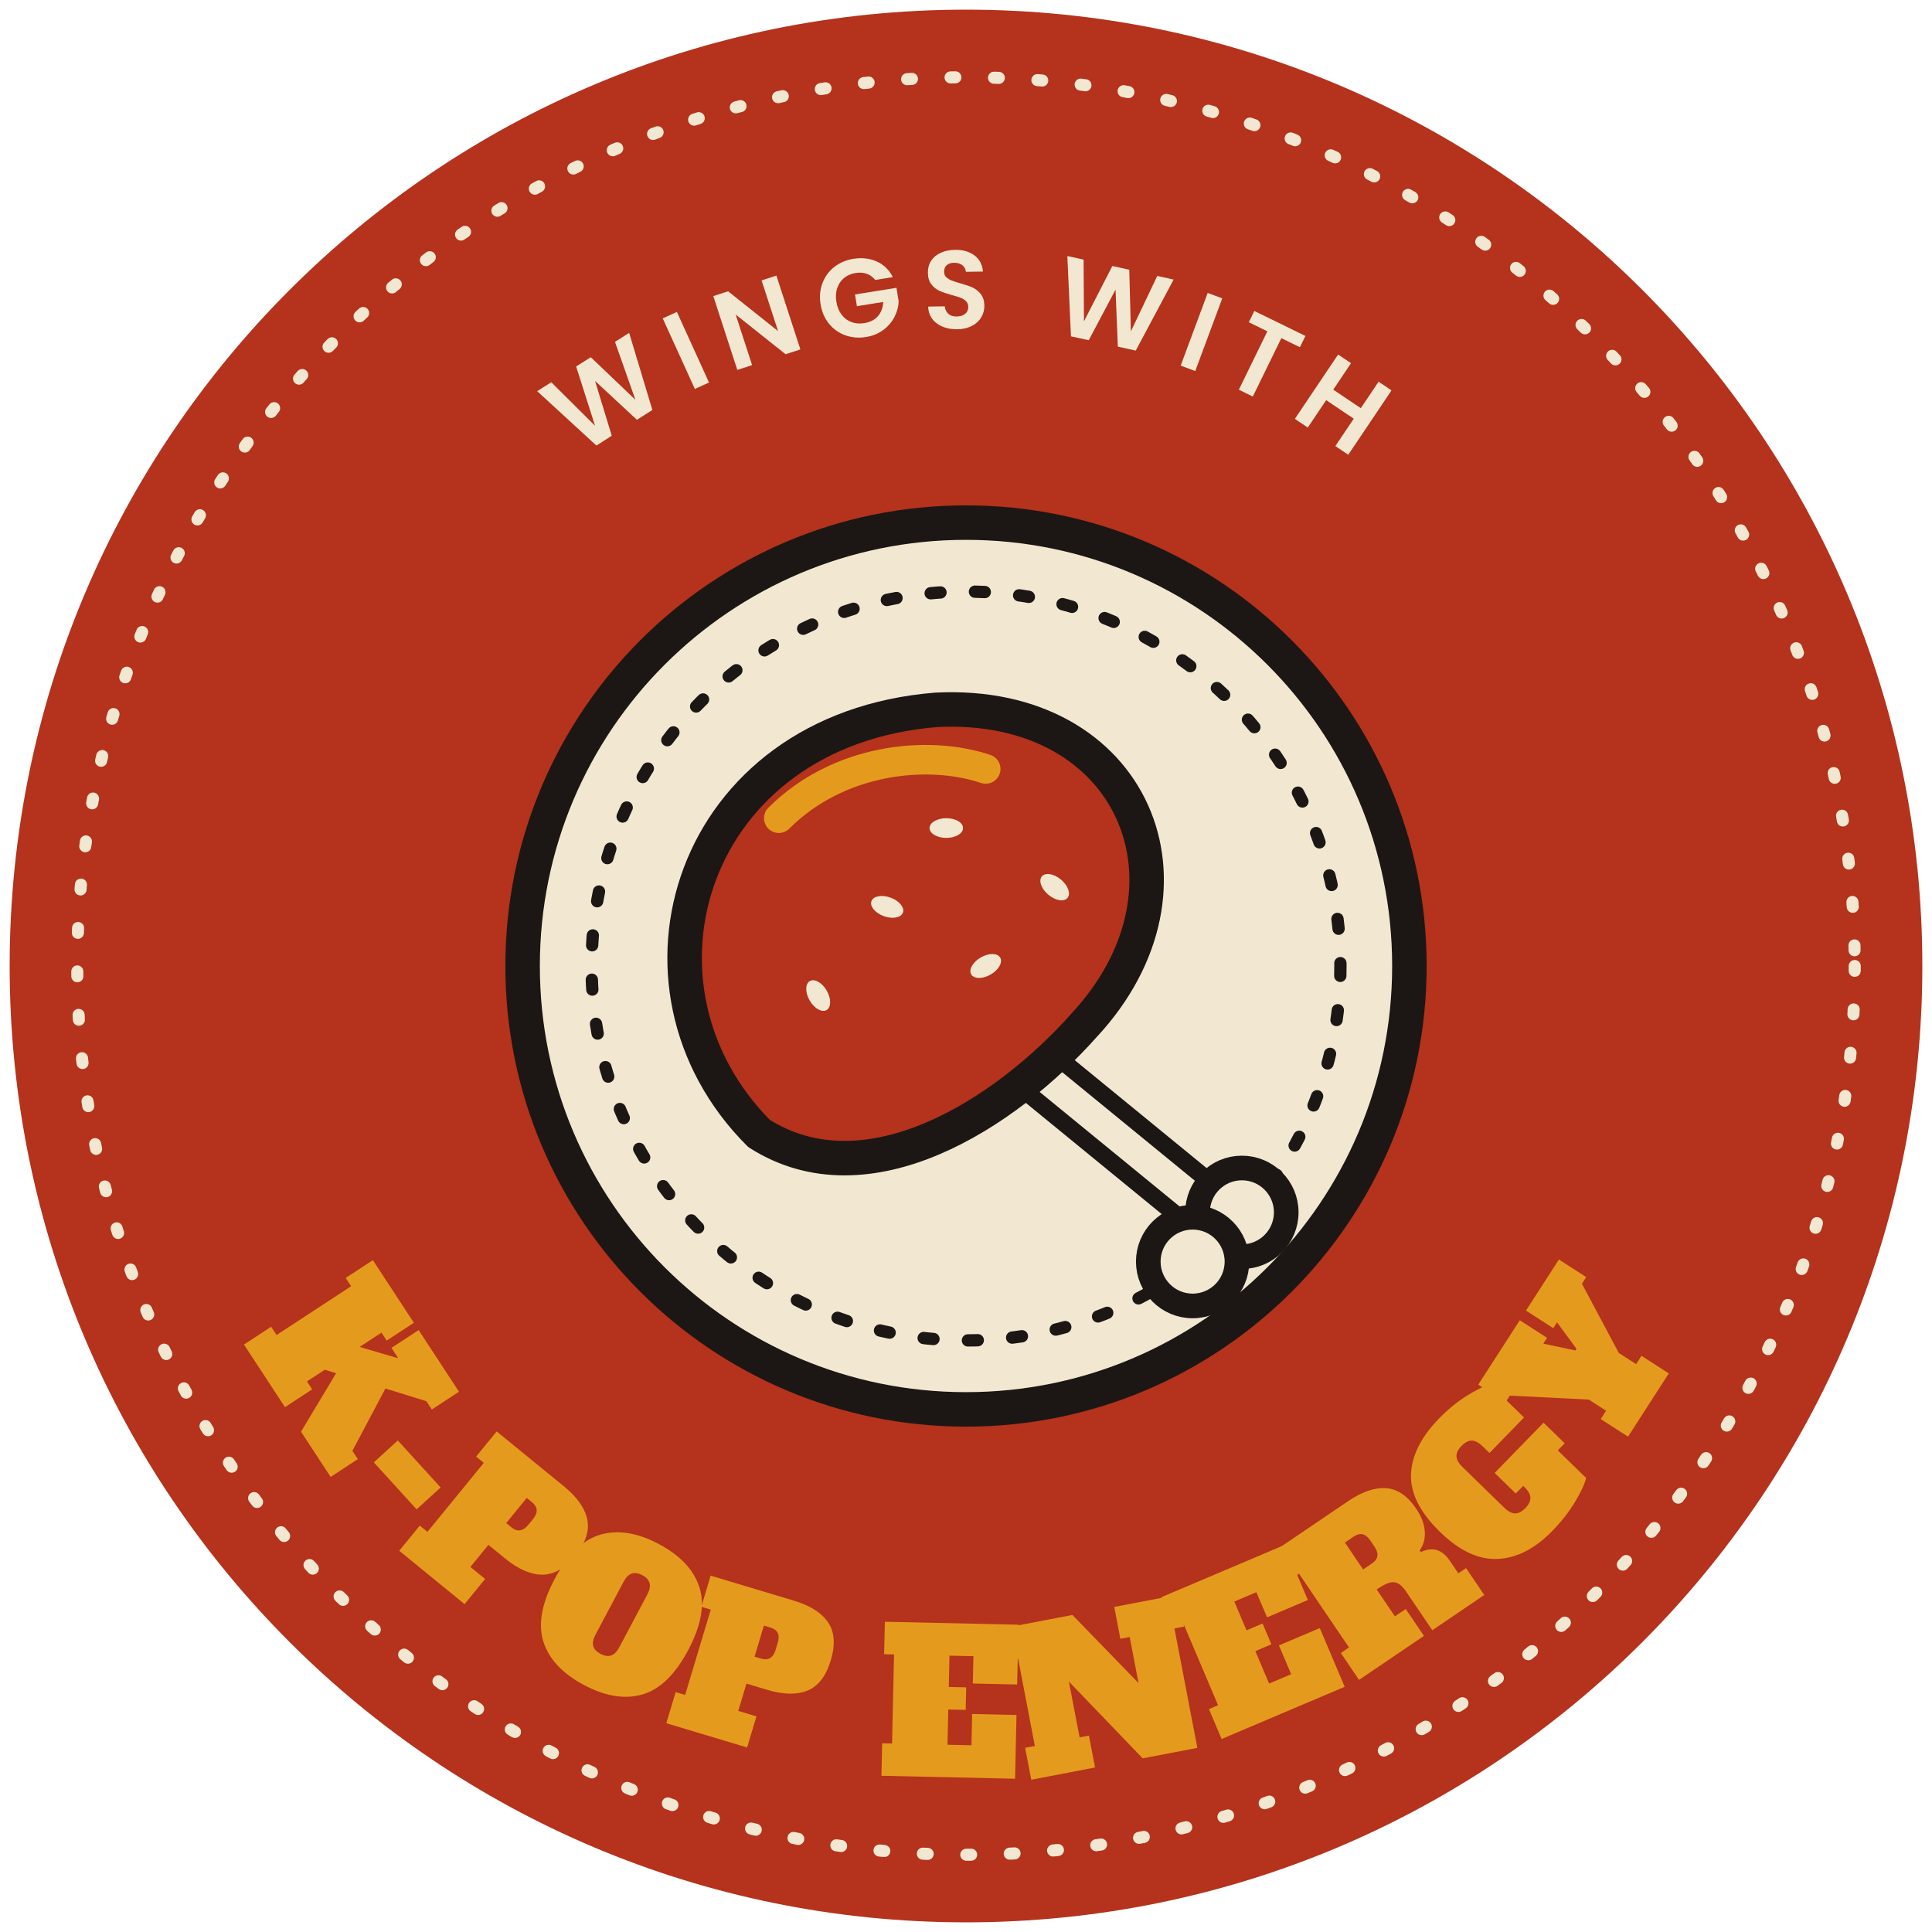
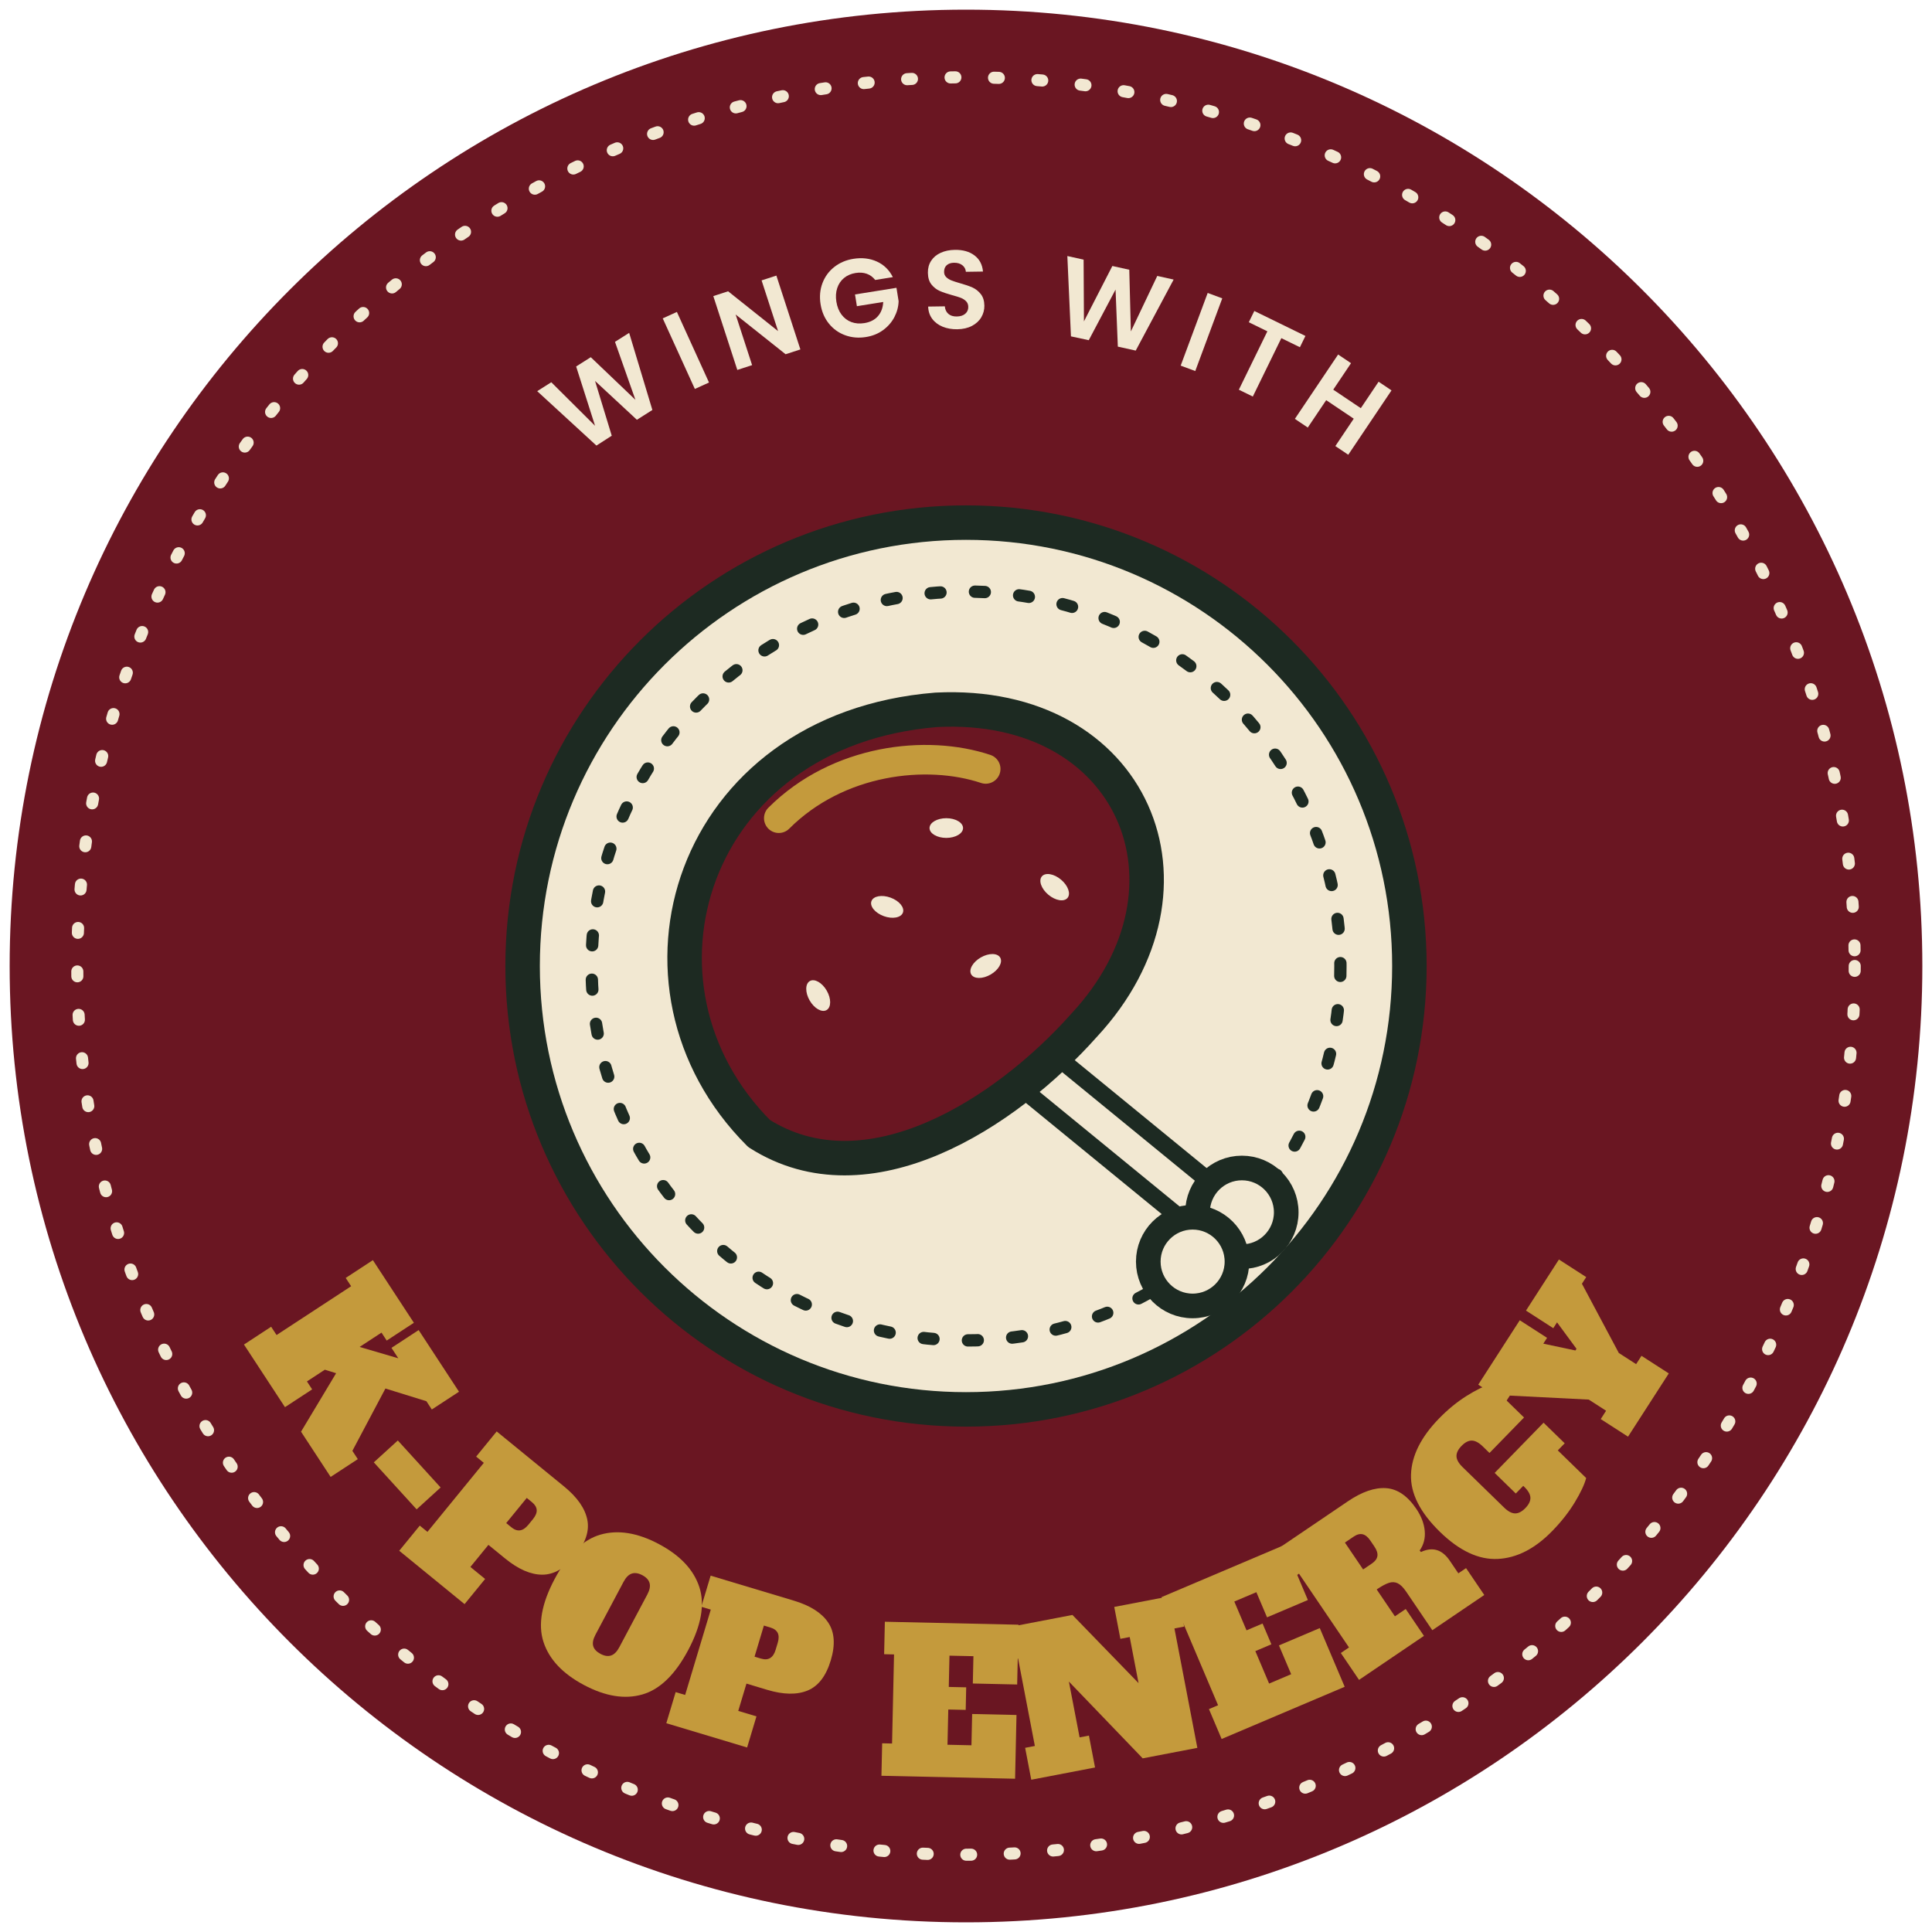
<svg xmlns="http://www.w3.org/2000/svg" viewBox="0 0 400 400">
-   <circle cx="200" cy="200" r="198" fill="#B5321C" />
+   <circle cx="200" cy="200" r="198" fill="#6A1622" />
  <circle cx="200" cy="200" r="184" fill="none" stroke="#F2E8D2" stroke-width="2.5" stroke-dasharray="1 8" stroke-linecap="round" />
  <g fill="#F2E8D2">
    <g transform="translate(129.34 88.51) rotate(-32.37)">
      <path transform="translate(-11.78 0) scale(0.023 -0.023)" d="M1002 698 807 0H642L511 497L374 0L210 -1L22 698H172L295 156L437 698H593L727 159L851 698Z" />
    </g>
    <g transform="translate(145.33 79.86) rotate(-24.47)">
      <path transform="translate(-3.20 0) scale(0.023 -0.023)" d="M209 698V0H69V698Z" />
    </g>
    <g transform="translate(159.18 74.47) rotate(-18.01)">
      <path transform="translate(-8.45 0) scale(0.023 -0.023)" d="M666 0H526L209 479V0H69V699H209L526 219V699H666Z" />
    </g>
    <g transform="translate(179.09 69.67) rotate(-9.11)">
      <path transform="translate(-8.83 0) scale(0.023 -0.023)" d="M555 488Q531 532 489 555Q447 578 391 578Q329 578 281 550Q233 522 206 470Q179 418 179 350Q179 280 206.5 228Q234 176 283 148Q332 120 397 120Q477 120 528 162.5Q579 205 595 281H355V388H733V266Q719 193 673 131Q627 69 554.5 31.5Q482 -6 392 -6Q291 -6 209.5 39.5Q128 85 81.5 166Q35 247 35 350Q35 453 81.5 534.5Q128 616 209.5 661.5Q291 707 391 707Q509 707 596 649.5Q683 592 716 488Z" />
    </g>
    <g transform="translate(198.06 68.01) rotate(-0.84)">
      <path transform="translate(-7.00 0) scale(0.023 -0.023)" d="M51 201H201Q204 158 231.5 133Q259 108 307 108Q356 108 384 131.5Q412 155 412 193Q412 224 393 244Q374 264 345.5 275.5Q317 287 267 301Q199 321 156.5 340.5Q114 360 83.5 399.5Q53 439 53 505Q53 567 84 613Q115 659 171 683.5Q227 708 299 708Q407 708 474.5 655.5Q542 603 549 509H395Q393 545 364.5 568.5Q336 592 289 592Q248 592 223.5 571Q199 550 199 510Q199 482 217.5 463.5Q236 445 263.5 433.5Q291 422 341 407Q409 387 452 367Q495 347 526 307Q557 267 557 202Q557 146 528 98Q499 50 443 21.5Q387 -7 310 -7Q237 -7 178.5 18Q120 43 86 90Q52 137 51 201Z" />
    </g>
    <g transform="translate(228.52 71.12) rotate(12.48)">
      <path transform="translate(-11.78 0) scale(0.023 -0.023)" d="M1002 698 807 0H642L511 497L374 0L210 -1L22 698H172L295 156L437 698H593L727 159L851 698Z" />
    </g>
    <g transform="translate(245.96 76.26) rotate(20.38)">
      <path transform="translate(-3.20 0) scale(0.023 -0.023)" d="M209 698V0H69V698Z" />
    </g>
    <g transform="translate(257.95 81.40) rotate(26.04)">
      <path transform="translate(-6.64 0) scale(0.023 -0.023)" d="M544 698V585H358V0H218V585H32V698Z" />
    </g>
    <g transform="translate(273.62 90.44) rotate(33.90)">
      <path transform="translate(-8.25 0) scale(0.023 -0.023)" d="M648 698V0H508V297H209V0H69V698H209V411H508V698Z" />
    </g>
  </g>
-   <g fill="#E49B1D">
+   <g fill="#C49A3C">
    <g transform="translate(59.44 292.01) rotate(56.79)">
      <path transform="translate(-17.12 0) scale(0.041 -0.041)" d="M769 164H819V0H546L396 310L350 272V164H398V0H20V164H70V614H20V778H398V614H350V482L505 614H442V778H814V614H764L597 476Z" />
    </g>
    <g transform="translate(75.79 313.12) rotate(47.67)">
      <path transform="translate(-7.97 0) scale(0.041 -0.041)" d="M34 199V363H355V199Z" />
    </g>
    <g transform="translate(93.74 330.12) rotate(39.24)">
      <path transform="translate(-15.13 0) scale(0.041 -0.041)" d="M20 164H70V614H20V778H459Q588 778 656 722.5Q724 667 724 543Q724 419 656 363.5Q588 308 459 308H350V164H446V0H20ZM384 450Q442 450 442 514V550Q442 583 427.5 598.5Q413 614 384 614H350V450Z" />
    </g>
    <g transform="translate(121.18 348.36) rotate(27.98)">
      <path transform="translate(-16.24 0) scale(0.041 -0.041)" d="M14 389Q14 600 113.5 696Q213 792 396 792Q579 792 678.5 696Q778 600 778 389Q778 178 678.5 82Q579 -14 396 -14Q213 -14 113.5 82Q14 178 14 389ZM464 238V540Q464 578 447 596Q430 614 396 614Q362 614 345 596Q328 578 328 540V238Q328 199 345 181.5Q362 164 396 164Q430 164 447 182Q464 200 464 238Z" />
    </g>
    <g transform="translate(151.66 360.89) rotate(16.72)">
      <path transform="translate(-15.13 0) scale(0.041 -0.041)" d="M20 164H70V614H20V778H459Q588 778 656 722.5Q724 667 724 543Q724 419 656 363.5Q588 308 459 308H350V164H446V0H20ZM384 450Q442 450 442 514V550Q442 583 427.5 598.5Q413 614 384 614H350V450Z" />
    </g>
    <g transform="translate(196.29 367.96) rotate(1.27)">
      <path transform="translate(-14.62 0) scale(0.041 -0.041)" d="M20 0V164H70V614H20V778H695V476H471V614H350V456H438V342H350V164H471V322H695V0Z" />
    </g>
    <g transform="translate(231.67 364.99) rotate(-10.86)">
      <path transform="translate(-19.31 0) scale(0.041 -0.041)" d="M596 778H924V614H874V0H593L300 451V164H348V0H20V164H70V614H20V778H381L644 377V614H596Z" />
    </g>
    <g transform="translate(265.63 354.65) rotate(-22.99)">
      <path transform="translate(-14.62 0) scale(0.041 -0.041)" d="M20 0V164H70V614H20V778H695V476H471V614H350V456H438V342H350V164H471V322H695V0Z" />
    </g>
    <g transform="translate(294.27 339.06) rotate(-34.13)">
      <path transform="translate(-16.40 0) scale(0.041 -0.041)" d="M20 164H70V614H20V778H479Q608 778 676 725Q744 672 744 553Q744 486 717 437Q690 388 640 369L641 359Q737 344 737 241V164H784V0H467V235Q467 274 455.5 294Q444 314 419.5 321Q395 328 350 328V164H416V0H20ZM404 450Q433 450 447.5 465.5Q462 481 462 514V550Q462 583 447.5 598.5Q433 614 404 614H350V450Z" />
    </g>
    <g transform="translate(320.34 317.22) rotate(-45.75)">
      <path transform="translate(-16.03 0) scale(0.041 -0.041)" d="M774 250H724V50Q680 25 595.5 5.5Q511 -14 413 -14Q226 -14 120 84.5Q14 183 14 389Q14 600 119.5 696Q225 792 421 792Q516 792 599 772Q682 752 724 727V488H474V535Q474 577 456.5 595.5Q439 614 401 614Q363 614 345.5 595.5Q328 577 328 535V243Q328 201 345.5 182.5Q363 164 401 164Q439 164 456.5 182.5Q474 201 474 243V250H420V399H774Z" />
    </g>
    <g transform="translate(341.22 291.00) rotate(-57.20)">
      <path transform="translate(-15.91 0) scale(0.041 -0.041)" d="M457 778H764V614H724L531 268V164H581V0H201V164H251V268L52 614H12V778H399V614H364L423 459H433L492 614H457Z" />
    </g>
  </g>
  <g transform="translate(98.00 98.00) scale(1.02)">
-     <circle cx="100" cy="100" r="90" fill="#F2E8D2" stroke="#1C1714" stroke-width="7" stroke-linejoin="round" stroke-linecap="round" />
-     <circle cx="100" cy="100" r="76" fill="none" stroke="#1C1714" stroke-width="2.5" stroke-dasharray="2 7" stroke-linecap="round" />
-     <path d="M108,116 L152,152" stroke="#1C1714" stroke-width="13" stroke-linejoin="round" stroke-linecap="round" />
+     <circle cx="100" cy="100" r="90" fill="#F2E8D2" stroke="#1D2A22" stroke-width="7" stroke-linejoin="round" stroke-linecap="round" />
+     <circle cx="100" cy="100" r="76" fill="none" stroke="#1D2A22" stroke-width="2.5" stroke-dasharray="2 7" stroke-linecap="round" />
+     <path d="M108,116 L152,152" stroke="#1D2A22" stroke-width="13" stroke-linejoin="round" stroke-linecap="round" />
    <path d="M108,116 L152,152" stroke="#F2E8D2" stroke-width="6" stroke-linecap="round" />
-     <circle cx="156" cy="150" r="9" fill="#F2E8D2" stroke="#1C1714" stroke-width="5" stroke-linejoin="round" stroke-linecap="round" />
-     <circle cx="146" cy="160" r="9" fill="#F2E8D2" stroke="#1C1714" stroke-width="5" stroke-linejoin="round" stroke-linecap="round" />
-     <path d="M58,134 C28,104 44,52 94,48 C134,46 150,84 124,112 C108,130 80,148 58,134 Z" fill="#B5321C" stroke="#1C1714" stroke-width="7" stroke-linejoin="round" stroke-linecap="round" />
-     <path d="M62,70 C74,58 92,56 104,60" fill="none" stroke="#E49B1D" stroke-width="6" stroke-linecap="round" />
+     <circle cx="156" cy="150" r="9" fill="#F2E8D2" stroke="#1D2A22" stroke-width="5" stroke-linejoin="round" stroke-linecap="round" />
+     <circle cx="146" cy="160" r="9" fill="#F2E8D2" stroke="#1D2A22" stroke-width="5" stroke-linejoin="round" stroke-linecap="round" />
+     <path d="M58,134 C28,104 44,52 94,48 C134,46 150,84 124,112 C108,130 80,148 58,134 Z" fill="#6A1622" stroke="#1D2A22" stroke-width="7" stroke-linejoin="round" stroke-linecap="round" />
+     <path d="M62,70 C74,58 92,56 104,60" fill="none" stroke="#C49A3C" stroke-width="6" stroke-linecap="round" />
    <ellipse cx="84" cy="88" rx="3.4" ry="2" fill="#F2E8D2" transform="rotate(20 84 88)" />
    <ellipse cx="104" cy="100" rx="3.4" ry="2" fill="#F2E8D2" transform="rotate(-30 104 100)" />
    <ellipse cx="70" cy="106" rx="3.4" ry="2" fill="#F2E8D2" transform="rotate(60 70 106)" />
    <ellipse cx="96" cy="72" rx="3.4" ry="2" fill="#F2E8D2" transform="rotate(0 96 72)" />
    <ellipse cx="118" cy="84" rx="3.4" ry="2" fill="#F2E8D2" transform="rotate(40 118 84)" />
  </g>
</svg>
